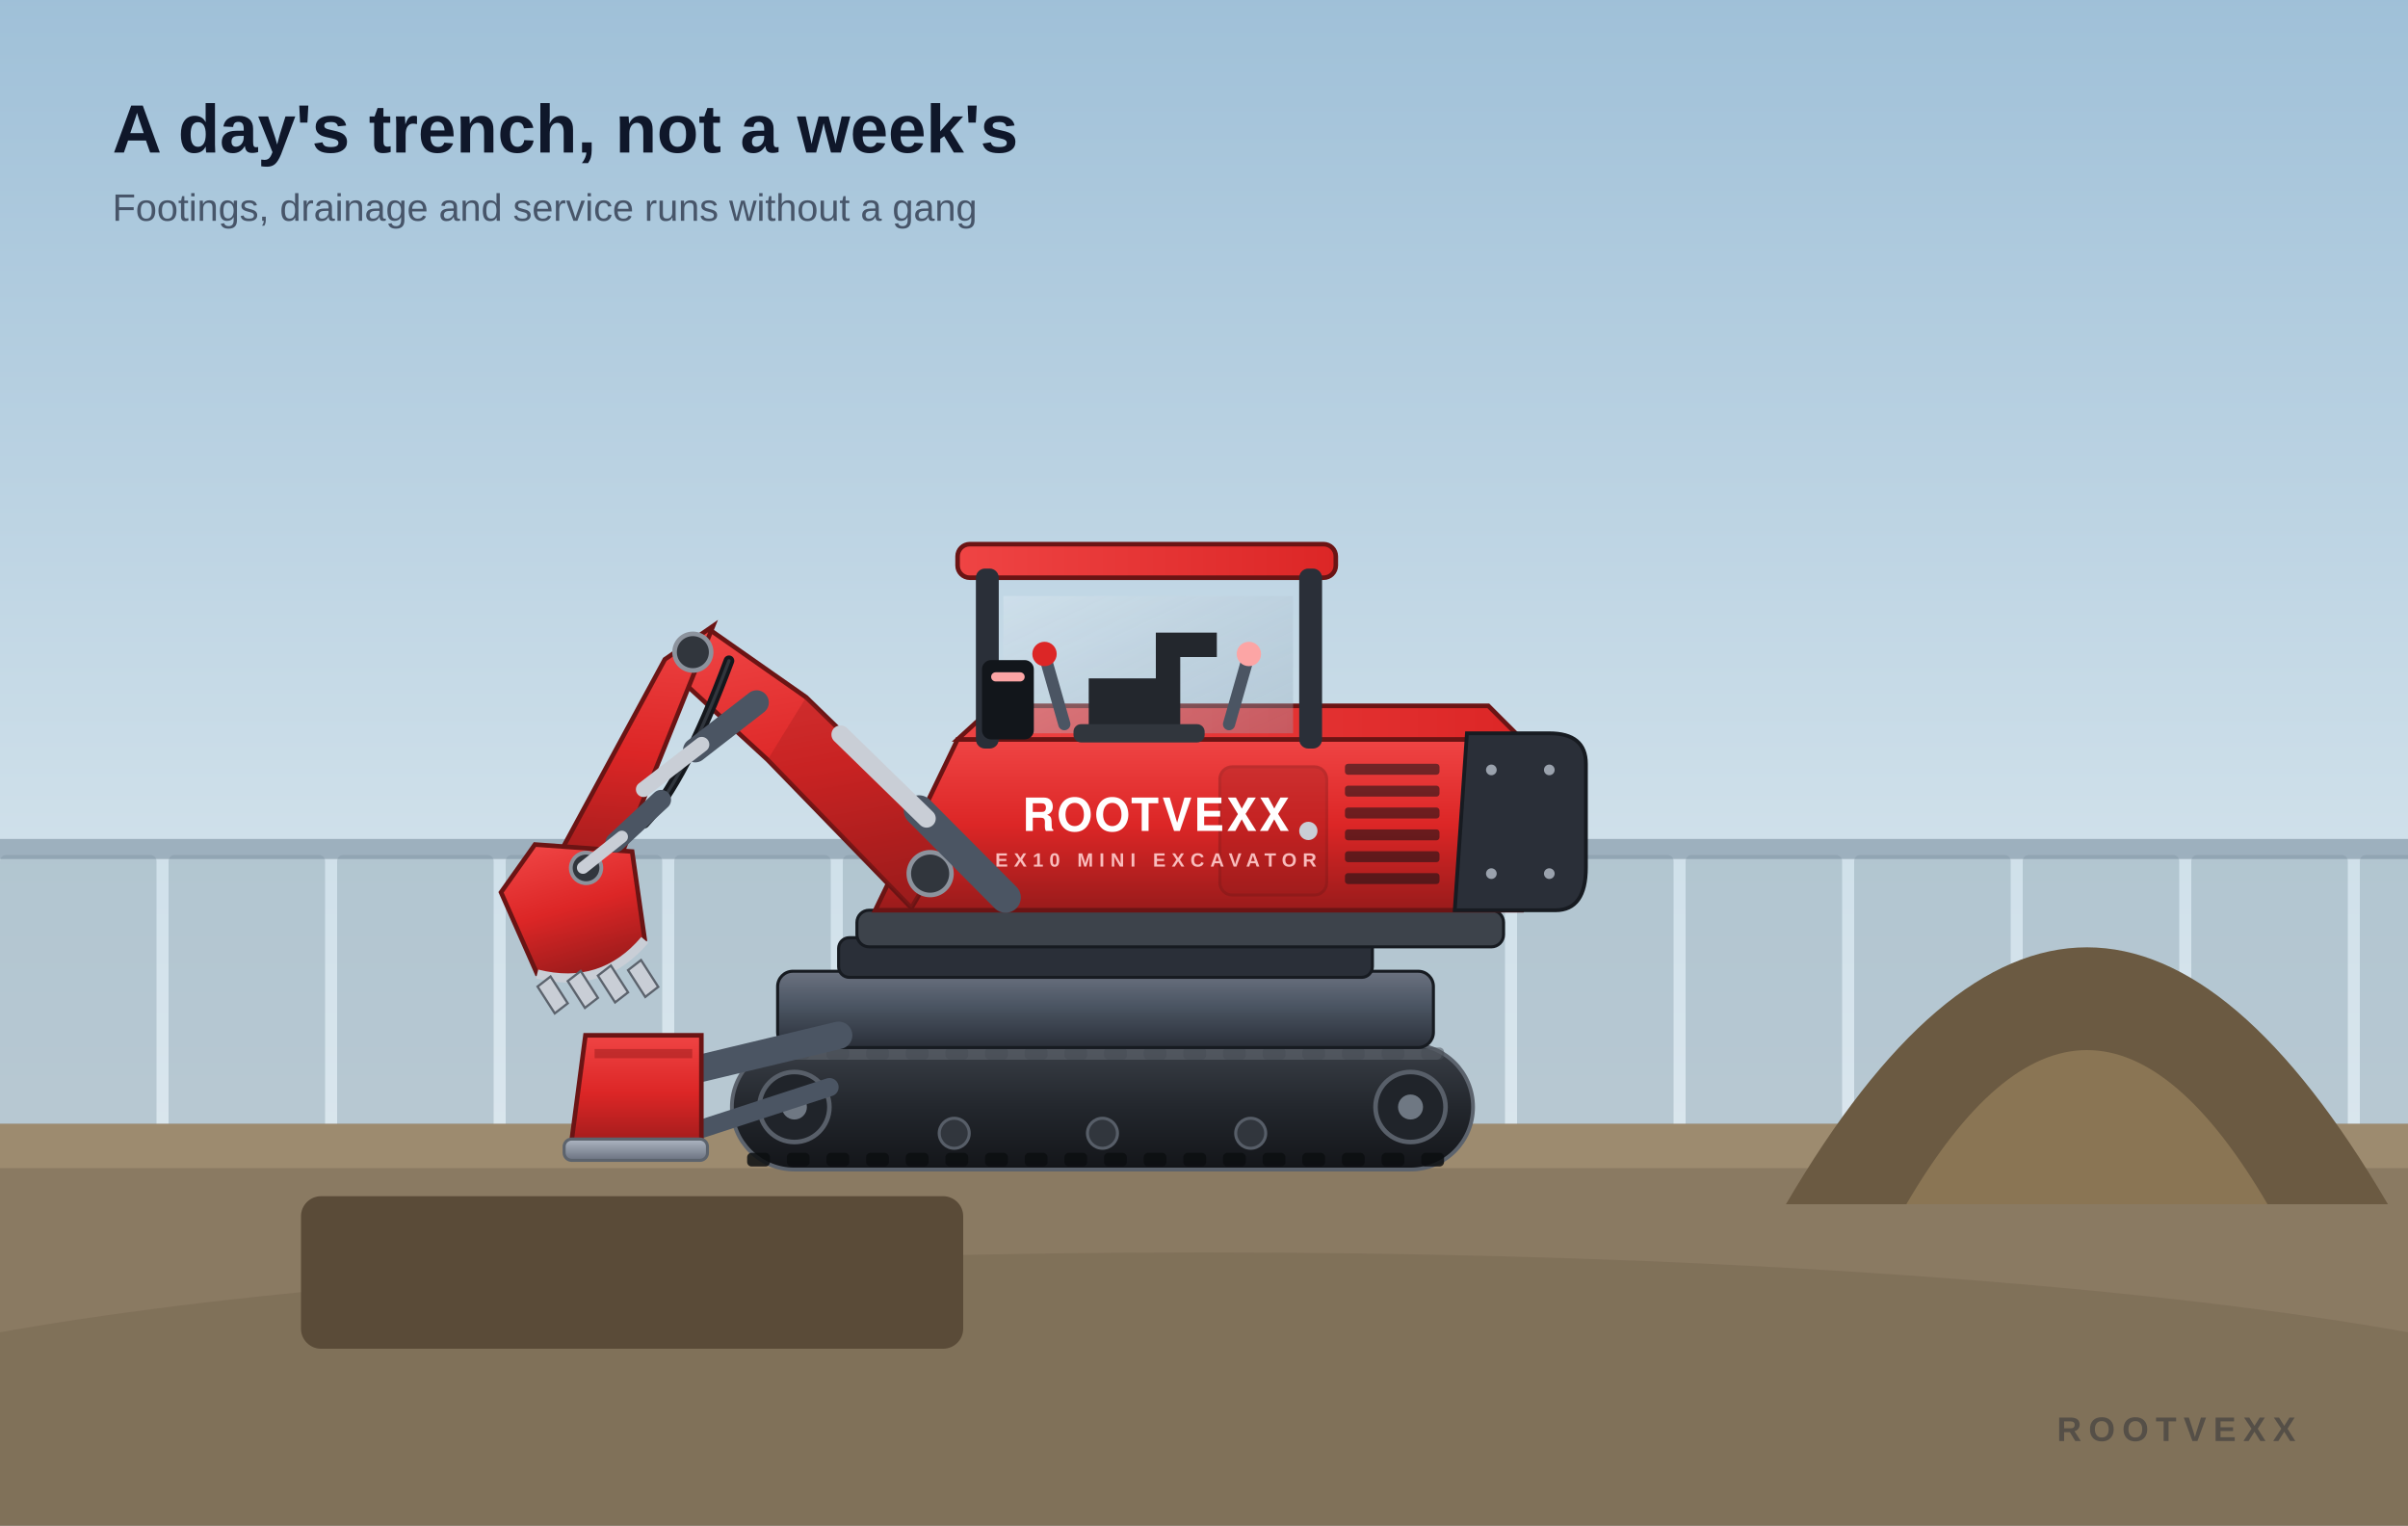
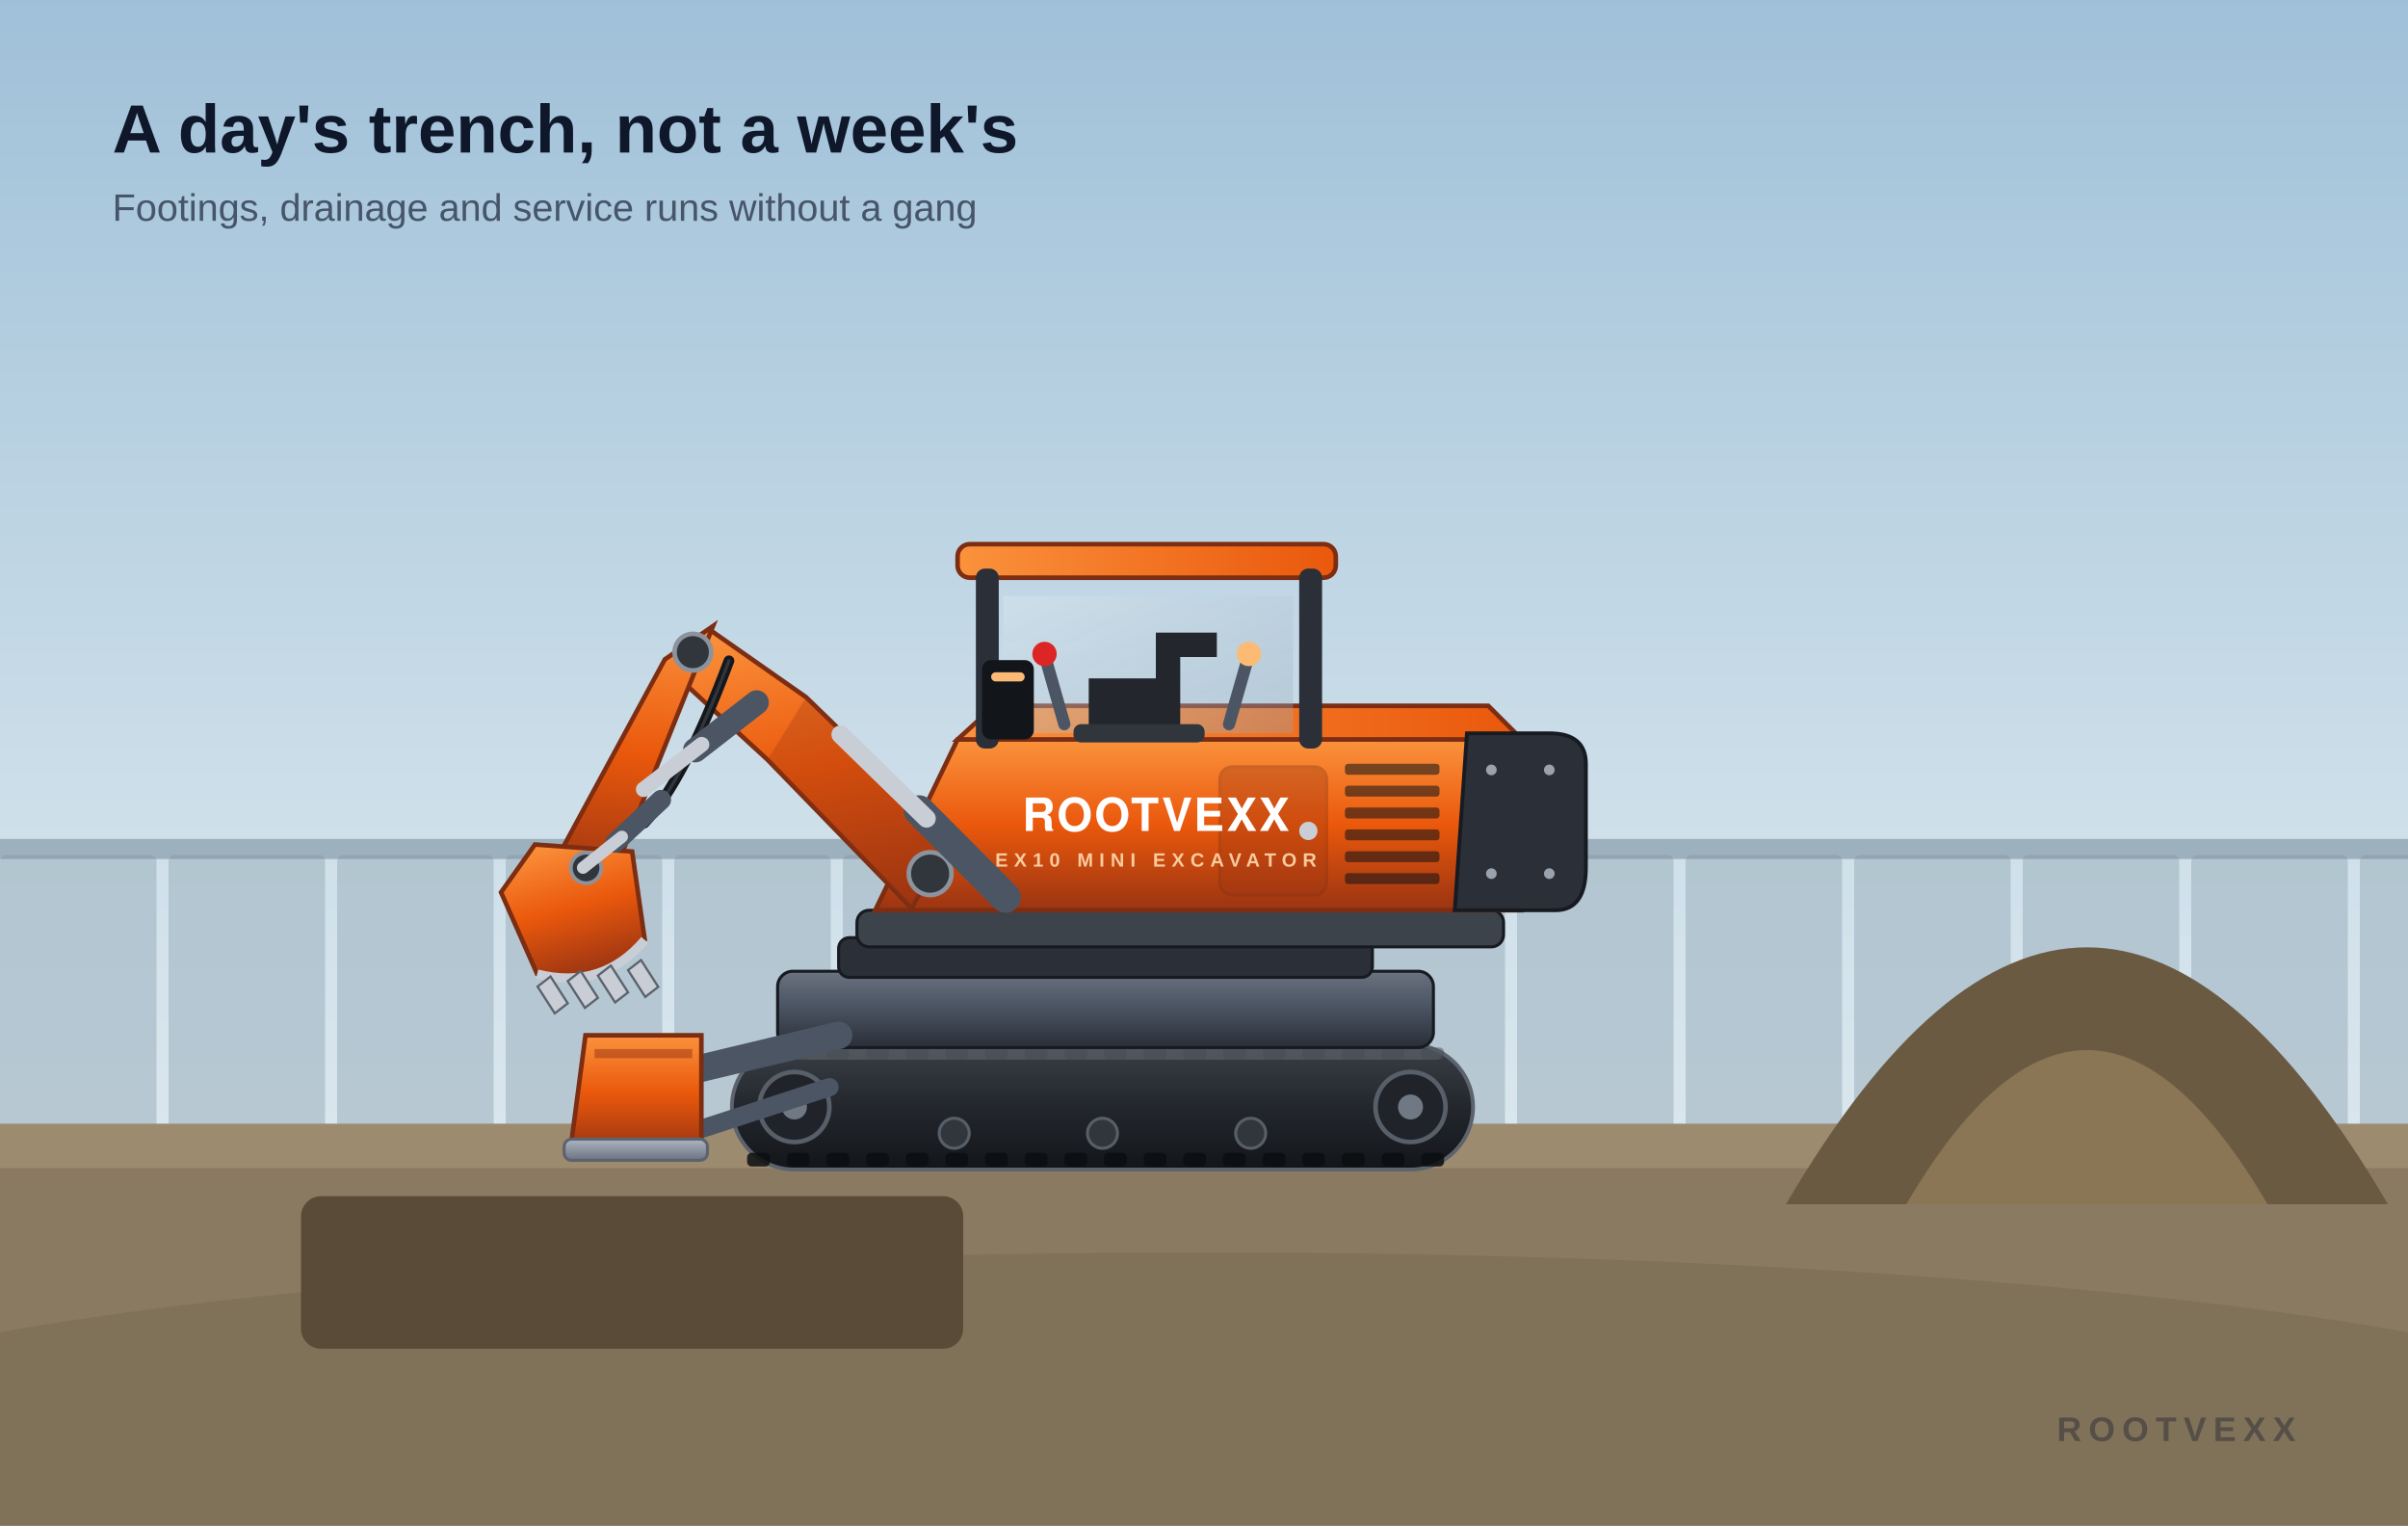
<svg xmlns="http://www.w3.org/2000/svg" viewBox="0 0 1200 760" width="1200" height="760" role="img">
  <defs>
    <linearGradient id="steel" x1="0" y1="0" x2="0" y2="1">
      <stop offset="0" stop-color="#6b7280" />
      <stop offset=".45" stop-color="#4b5563" />
      <stop offset="1" stop-color="#2a2f38" />
    </linearGradient>
    <linearGradient id="steelLite" x1="0" y1="0" x2="0" y2="1">
      <stop offset="0" stop-color="#aeb6c2" />
      <stop offset="1" stop-color="#6b7280" />
    </linearGradient>
    <linearGradient id="dark" x1="0" y1="0" x2="0" y2="1">
      <stop offset="0" stop-color="#31363f" />
      <stop offset="1" stop-color="#15181d" />
    </linearGradient>
    <linearGradient id="rubber" x1="0" y1="0" x2="0" y2="1">
      <stop offset="0" stop-color="#3a3f47" />
      <stop offset=".5" stop-color="#23272d" />
      <stop offset="1" stop-color="#131519" />
    </linearGradient>
    <radialGradient id="studioD" cx=".5" cy=".42" r=".78">
      <stop offset="0" stop-color="#232a33" />
      <stop offset=".6" stop-color="#141920" />
      <stop offset="1" stop-color="#0b0e13" />
    </radialGradient>
    <radialGradient id="studioL" cx=".5" cy=".4" r=".8">
      <stop offset="0" stop-color="#ffffff" />
      <stop offset=".65" stop-color="#eef1f5" />
      <stop offset="1" stop-color="#d7dce4" />
    </radialGradient>
    <linearGradient id="skyG" x1="0" y1="0" x2="0" y2="1">
      <stop offset="0" stop-color="#9fc0d8" />
      <stop offset=".55" stop-color="#cfe0ea" />
      <stop offset="1" stop-color="#e8eef2" />
    </linearGradient>
    <radialGradient id="shadow" cx=".5" cy=".5" r=".5">
      <stop offset="0" stop-color="#000" stop-opacity=".55" />
      <stop offset="1" stop-color="#000" stop-opacity="0" />
    </radialGradient>
    <linearGradient id="glassG" x1="0" y1="0" x2="1" y2="1">
      <stop offset="0" stop-color="#dfeaf2" stop-opacity=".9" />
      <stop offset="1" stop-color="#8fa6b8" stop-opacity=".75" />
    </linearGradient>
    <linearGradient id="paint" x1="0" y1="0" x2="0" y2="1">
-       <stop offset="0" stop-color="#ef4444" />
-       <stop offset=".5" stop-color="#dc2626" />
-       <stop offset="1" stop-color="#991b1b" />
+       <stop offset="0" stop-color="#fb923c" />
+       <stop offset=".5" stop-color="#ea580c" />
+       <stop offset="1" stop-color="#9a3412" />
    </linearGradient>
    <linearGradient id="paintTop" x1="0" y1="0" x2="1" y2="0">
-       <stop offset="0" stop-color="#ef4444" />
-       <stop offset="1" stop-color="#dc2626" />
+       <stop offset="0" stop-color="#fb923c" />
+       <stop offset="1" stop-color="#ea580c" />
    </linearGradient>
  </defs>
  <rect width="1200" height="760" fill="#111" />
  <rect width="1200" height="760" fill="url(#skyG)" />
  <rect x="0" y="426" width="78" height="140" rx="3" fill="#8fa3b2" opacity=".45" />
  <rect x="84" y="426" width="78" height="140" rx="3" fill="#8fa3b2" opacity=".45" />
  <rect x="168" y="426" width="78" height="140" rx="3" fill="#8fa3b2" opacity=".45" />
  <rect x="252" y="426" width="78" height="140" rx="3" fill="#8fa3b2" opacity=".45" />
  <rect x="336" y="426" width="78" height="140" rx="3" fill="#8fa3b2" opacity=".45" />
  <rect x="420" y="426" width="78" height="140" rx="3" fill="#8fa3b2" opacity=".45" />
  <rect x="504" y="426" width="78" height="140" rx="3" fill="#8fa3b2" opacity=".45" />
  <rect x="588" y="426" width="78" height="140" rx="3" fill="#8fa3b2" opacity=".45" />
  <rect x="672" y="426" width="78" height="140" rx="3" fill="#8fa3b2" opacity=".45" />
  <rect x="756" y="426" width="78" height="140" rx="3" fill="#8fa3b2" opacity=".45" />
  <rect x="840" y="426" width="78" height="140" rx="3" fill="#8fa3b2" opacity=".45" />
  <rect x="924" y="426" width="78" height="140" rx="3" fill="#8fa3b2" opacity=".45" />
  <rect x="1008" y="426" width="78" height="140" rx="3" fill="#8fa3b2" opacity=".45" />
  <rect x="1092" y="426" width="78" height="140" rx="3" fill="#8fa3b2" opacity=".45" />
  <rect x="1176" y="426" width="78" height="140" rx="3" fill="#8fa3b2" opacity=".45" />
  <rect y="418" width="1200" height="10" fill="#7c8fa0" opacity=".6" />
  <rect y="560" width="1200" height="200" fill="#8a7a62" />
  <rect y="560" width="1200" height="22" fill="#9d8b6f" />
  <ellipse cx="600" cy="720" rx="740" ry="96" fill="#7a6a54" opacity=".6" />
  <path d="M890.0 600 q75.0 -128 150.0 -128 q75.0 0 150.0 128 z" fill="#6b5a42" />
  <path d="M950.0 600 q45.0 -76.8 90.0 -76.8 q45.0 0 90.0 76.8 z" fill="#8a7554" />
  <rect x="150" y="596" width="330" height="76" rx="10" fill="#5a4b38" />
  <g transform="translate(120,110) scale(0.76)">
    <rect x="322" y="540" width="486" height="82" rx="41.0" fill="url(#rubber)" stroke="#5c636d" stroke-width="2.5" />
    <rect x="342.5" y="543" width="445.0" height="7" rx="3.5" fill="#6e767f" opacity=".45" />
    <rect x="332" y="611" width="15" height="9" rx="3" fill="#0c0e11" opacity=".85" />
    <rect x="332" y="542" width="15" height="8" rx="3" fill="#454b54" opacity=".5" />
    <rect x="358" y="611" width="15" height="9" rx="3" fill="#0c0e11" opacity=".85" />
    <rect x="358" y="542" width="15" height="8" rx="3" fill="#454b54" opacity=".5" />
    <rect x="384" y="611" width="15" height="9" rx="3" fill="#0c0e11" opacity=".85" />
    <rect x="384" y="542" width="15" height="8" rx="3" fill="#454b54" opacity=".5" />
    <rect x="410" y="611" width="15" height="9" rx="3" fill="#0c0e11" opacity=".85" />
    <rect x="410" y="542" width="15" height="8" rx="3" fill="#454b54" opacity=".5" />
    <rect x="436" y="611" width="15" height="9" rx="3" fill="#0c0e11" opacity=".85" />
    <rect x="436" y="542" width="15" height="8" rx="3" fill="#454b54" opacity=".5" />
    <rect x="462" y="611" width="15" height="9" rx="3" fill="#0c0e11" opacity=".85" />
    <rect x="462" y="542" width="15" height="8" rx="3" fill="#454b54" opacity=".5" />
    <rect x="488" y="611" width="15" height="9" rx="3" fill="#0c0e11" opacity=".85" />
    <rect x="488" y="542" width="15" height="8" rx="3" fill="#454b54" opacity=".5" />
    <rect x="514" y="611" width="15" height="9" rx="3" fill="#0c0e11" opacity=".85" />
    <rect x="514" y="542" width="15" height="8" rx="3" fill="#454b54" opacity=".5" />
    <rect x="540" y="611" width="15" height="9" rx="3" fill="#0c0e11" opacity=".85" />
    <rect x="540" y="542" width="15" height="8" rx="3" fill="#454b54" opacity=".5" />
    <rect x="566" y="611" width="15" height="9" rx="3" fill="#0c0e11" opacity=".85" />
    <rect x="566" y="542" width="15" height="8" rx="3" fill="#454b54" opacity=".5" />
    <rect x="592" y="611" width="15" height="9" rx="3" fill="#0c0e11" opacity=".85" />
    <rect x="592" y="542" width="15" height="8" rx="3" fill="#454b54" opacity=".5" />
    <rect x="618" y="611" width="15" height="9" rx="3" fill="#0c0e11" opacity=".85" />
    <rect x="618" y="542" width="15" height="8" rx="3" fill="#454b54" opacity=".5" />
    <rect x="644" y="611" width="15" height="9" rx="3" fill="#0c0e11" opacity=".85" />
    <rect x="644" y="542" width="15" height="8" rx="3" fill="#454b54" opacity=".5" />
    <rect x="670" y="611" width="15" height="9" rx="3" fill="#0c0e11" opacity=".85" />
    <rect x="670" y="542" width="15" height="8" rx="3" fill="#454b54" opacity=".5" />
    <rect x="696" y="611" width="15" height="9" rx="3" fill="#0c0e11" opacity=".85" />
    <rect x="696" y="542" width="15" height="8" rx="3" fill="#454b54" opacity=".5" />
    <rect x="722" y="611" width="15" height="9" rx="3" fill="#0c0e11" opacity=".85" />
    <rect x="722" y="542" width="15" height="8" rx="3" fill="#454b54" opacity=".5" />
    <rect x="748" y="611" width="15" height="9" rx="3" fill="#0c0e11" opacity=".85" />
    <rect x="748" y="542" width="15" height="8" rx="3" fill="#454b54" opacity=".5" />
    <rect x="774" y="611" width="15" height="9" rx="3" fill="#0c0e11" opacity=".85" />
    <rect x="774" y="542" width="15" height="8" rx="3" fill="#454b54" opacity=".5" />
    <circle cx="363.0" cy="581.0" r="22.96" fill="#20242a" stroke="#585f69" stroke-width="3" />
    <circle cx="767.0" cy="581.0" r="22.96" fill="#20242a" stroke="#585f69" stroke-width="3" />
    <circle cx="363.0" cy="581.0" r="8.2" fill="#6f7883" />
    <circle cx="767.0" cy="581.0" r="8.2" fill="#6f7883" />
    <circle cx="467.8" cy="598.22" r="9.84" fill="#31363d" stroke="#575e68" stroke-width="2" />
    <circle cx="565.0" cy="598.22" r="9.84" fill="#31363d" stroke="#575e68" stroke-width="2" />
    <circle cx="662.2" cy="598.22" r="9.84" fill="#31363d" stroke="#575e68" stroke-width="2" />
    <rect x="352" y="492" width="430" height="50" rx="10" fill="url(#steel)" stroke="#171b21" stroke-width="2" />
    <rect x="392" y="470" width="350" height="26" rx="7" fill="#2a2f38" stroke="#171b21" stroke-width="2" />
    <g transform="translate(0,0)">
      <path d="M300 556 L392 534" stroke="#4b5563" stroke-width="18" stroke-linecap="round" />
      <path d="M300 596 L386 568" stroke="#4b5563" stroke-width="12" stroke-linecap="round" />
-       <path d="M226 534 L302 534 L302 610 L216 610 Z" fill="url(#paint)" stroke="#6b1414" stroke-width="3" />
+       <path d="M226 534 L302 534 L302 610 L216 610 Z" fill="url(#paint)" stroke="#7c2d12" stroke-width="3" />
      <rect x="212" y="602" width="94" height="14" rx="5" fill="url(#steelLite)" stroke="#5c636d" stroke-width="2" />
-       <path d="M232 546 L296 546" stroke="#991b1b" stroke-width="6" opacity=".5" />
+       <path d="M232 546 L296 546" stroke="#9a3412" stroke-width="6" opacity=".5" />
    </g>
    <rect x="404" y="452" width="424" height="24" rx="8" fill="#3d434b" stroke="#171b21" stroke-width="2" />
-     <path d="M416 452 L840 452 L860 366 L840 340 L470 340 Z" fill="url(#paint)" stroke="#6b1414" stroke-width="3" />
-     <path d="M470 340 L840 340 L818 318 L494 318 Z" fill="url(#paintTop)" stroke="#6b1414" stroke-width="3" />
+     <path d="M416 452 L840 452 L860 366 L840 340 L470 340 Z" fill="url(#paint)" stroke="#7c2d12" stroke-width="3" />
+     <path d="M470 340 L840 340 L818 318 L494 318 Z" fill="url(#paintTop)" stroke="#7c2d12" stroke-width="3" />
    <path d="M796 452 L862 452 Q882 452 882 424 L882 356 Q882 336 858 336 L804 336 Z" fill="#2a2f38" stroke="#171b21" stroke-width="2.5" />
    <circle cx="820" cy="360" r="3.5" fill="#9aa2ad" />
    <circle cx="858" cy="360" r="3.5" fill="#9aa2ad" />
    <circle cx="820" cy="428" r="3.5" fill="#9aa2ad" />
    <circle cx="858" cy="428" r="3.5" fill="#9aa2ad" />
    <rect x="724" y="356.0" width="62" height="7.167" rx="2" fill="#0f1216" opacity=".55" />
    <rect x="724" y="370.333" width="62" height="7.167" rx="2" fill="#0f1216" opacity=".55" />
    <rect x="724" y="384.667" width="62" height="7.167" rx="2" fill="#0f1216" opacity=".55" />
    <rect x="724" y="399.0" width="62" height="7.167" rx="2" fill="#0f1216" opacity=".55" />
    <rect x="724" y="413.333" width="62" height="7.167" rx="2" fill="#0f1216" opacity=".55" />
    <rect x="724" y="427.667" width="62" height="7.167" rx="2" fill="#0f1216" opacity=".55" />
-     <rect x="642" y="358" width="70" height="84" rx="8" fill="#991b1b" opacity=".35" stroke="#6b1414" stroke-width="2" />
+     <rect x="642" y="358" width="70" height="84" rx="8" fill="#9a3412" opacity=".35" stroke="#7c2d12" stroke-width="2" />
    <circle cx="700" cy="400" r="6" fill="#c9ced6" />
-     <rect x="470" y="212" width="248" height="22" rx="8" fill="url(#paintTop)" stroke="#6b1414" stroke-width="3" />
+     <rect x="470" y="212" width="248" height="22" rx="8" fill="url(#paintTop)" stroke="#7c2d12" stroke-width="3" />
    <rect x="482" y="228" width="15" height="118" rx="6" fill="#2a2f38" />
    <rect x="694" y="228" width="15" height="118" rx="6" fill="#2a2f38" />
    <path d="M500 336 L690 336 L690 246 L500 246 Z" fill="url(#glassG)" opacity=".45" />
    <path d="M556 336 L616 336 L616 286 L640 286 L640 270 L600 270 L600 300 L556 300 Z" fill="#23272d" />
    <rect x="546" y="330" width="86" height="12" rx="5" fill="#31363d" />
    <path d="M540 330 L528 288" stroke="#4b5563" stroke-width="8" stroke-linecap="round" />
    <path d="M648 330 L660 288" stroke="#4b5563" stroke-width="8" stroke-linecap="round" />
    <circle cx="527" cy="284" r="8" fill="#dc2626" />
-     <circle cx="661" cy="284" r="8" fill="#fca5a5" />
+     <circle cx="661" cy="284" r="8" fill="#fdba74" />
    <rect x="486" y="288" width="34" height="52" rx="6" fill="#12161b" />
-     <rect x="492" y="296" width="22" height="6" rx="3" fill="#fca5a5" />
+     <rect x="492" y="296" width="22" height="6" rx="3" fill="#fdba74" />
    <g transform="rotate(-10 452 428)">
-       <path d="M436 448 L470 408 L392 300 L338 246 L308 268 L360 336 Z" fill="url(#paint)" stroke="#6b1414" stroke-width="3" />
-       <path d="M436 448 L470 408 L392 300 L360 336 Z" fill="#991b1b" opacity=".3" />
+       <path d="M436 448 L470 408 L392 300 L338 246 L308 268 L360 336 Z" fill="url(#paint)" stroke="#7c2d12" stroke-width="3" />
+       <path d="M436 448 L470 408 L392 300 L360 336 Z" fill="#9a3412" opacity=".3" />
      <circle cx="452" cy="428" r="14" fill="#31363d" stroke="#8c939d" stroke-width="3" />
      <path d="M498 452 L452 386" stroke="#4b5563" stroke-width="20" stroke-linecap="round" />
      <path d="M456 392 L410 328" stroke="#c9ced6" stroke-width="12" stroke-linecap="round" />
      <g transform="rotate(14 324 258)">
-         <path d="M336 240 L306 264 L246 396 L280 414 Z" fill="url(#paint)" stroke="#6b1414" stroke-width="3" />
+         <path d="M336 240 L306 264 L246 396 L280 414 Z" fill="url(#paint)" stroke="#7c2d12" stroke-width="3" />
        <circle cx="324" cy="258" r="12" fill="#31363d" stroke="#8c939d" stroke-width="3" />
        <path d="M348 262 Q324.0 343.0 300 372" fill="none" stroke="#14171c" stroke-width="7" stroke-linecap="round" />
        <path d="M348 262 Q324.0 343.0 300 372" fill="none" stroke="#3d434b" stroke-width="2.1" stroke-linecap="round" opacity=".7" />
        <path d="M368 288 L330 322" stroke="#4b5563" stroke-width="16" stroke-linecap="round" />
        <path d="M334 318 L298 350" stroke="#c9ced6" stroke-width="10" stroke-linecap="round" />
        <g transform="rotate(-20 264 404)">
-           <path d="M236 380 L296 402 L288 460 Q252 484 214 462 L206 404 Z" fill="url(#paint)" stroke="#6b1414" stroke-width="3" />
+           <path d="M236 380 L296 402 L288 460 Q252 484 214 462 L206 404 Z" fill="url(#paint)" stroke="#7c2d12" stroke-width="3" />
          <path d="M214 462 Q252 484 288 460" fill="none" stroke="#c9ced6" stroke-width="6" />
          <path d="M212 470 l6 20 l10 -4 l-6 -20 z" fill="#c9ced6" stroke="#5c636d" stroke-width="1.5" />
          <path d="M232 472 l6 20 l10 -4 l-6 -20 z" fill="#c9ced6" stroke="#5c636d" stroke-width="1.5" />
          <path d="M252 474 l6 20 l10 -4 l-6 -20 z" fill="#c9ced6" stroke="#5c636d" stroke-width="1.5" />
          <path d="M272 476 l6 20 l10 -4 l-6 -20 z" fill="#c9ced6" stroke="#5c636d" stroke-width="1.5" />
          <circle cx="264" cy="404" r="10" fill="#31363d" stroke="#8c939d" stroke-width="2.5" />
        </g>
        <path d="M310 356 L282 386" stroke="#4b5563" stroke-width="13" stroke-linecap="round" />
        <path d="M286 382 L262 404" stroke="#c9ced6" stroke-width="8" stroke-linecap="round" />
      </g>
    </g>
    <text x="600" y="400" text-anchor="middle" font-family="Arial Black,Helvetica,sans-serif" font-weight="800" font-size="30" letter-spacing="1.3" fill="#ffffff">ROOTVEXX</text>
-     <text x="600" y="423.4" text-anchor="middle" font-family="Arial,Helvetica,sans-serif" font-weight="700" font-size="12.6" letter-spacing="3.9" fill="#fecaca" opacity=".92">EX10 MINI EXCAVATOR</text>
+     <text x="600" y="423.4" text-anchor="middle" font-family="Arial,Helvetica,sans-serif" font-weight="700" font-size="12.6" letter-spacing="3.9" fill="#fed7aa" opacity=".92">EX10 MINI EXCAVATOR</text>
  </g>
  <text x="56" y="76" font-family="Arial,Helvetica,sans-serif" font-weight="800" font-size="34" fill="#0f172a">A day's trench, not a week's</text>
  <text x="56" y="110" font-family="Arial,Helvetica,sans-serif" font-weight="500" font-size="19" fill="#475569">Footings, drainage and service runs without a gang</text>
  <text x="1144" y="718" text-anchor="end" font-family="Arial,Helvetica,sans-serif" font-weight="800" font-size="17" letter-spacing="3.5" fill="#0f172a" opacity=".38">ROOTVEXX</text>
</svg>
